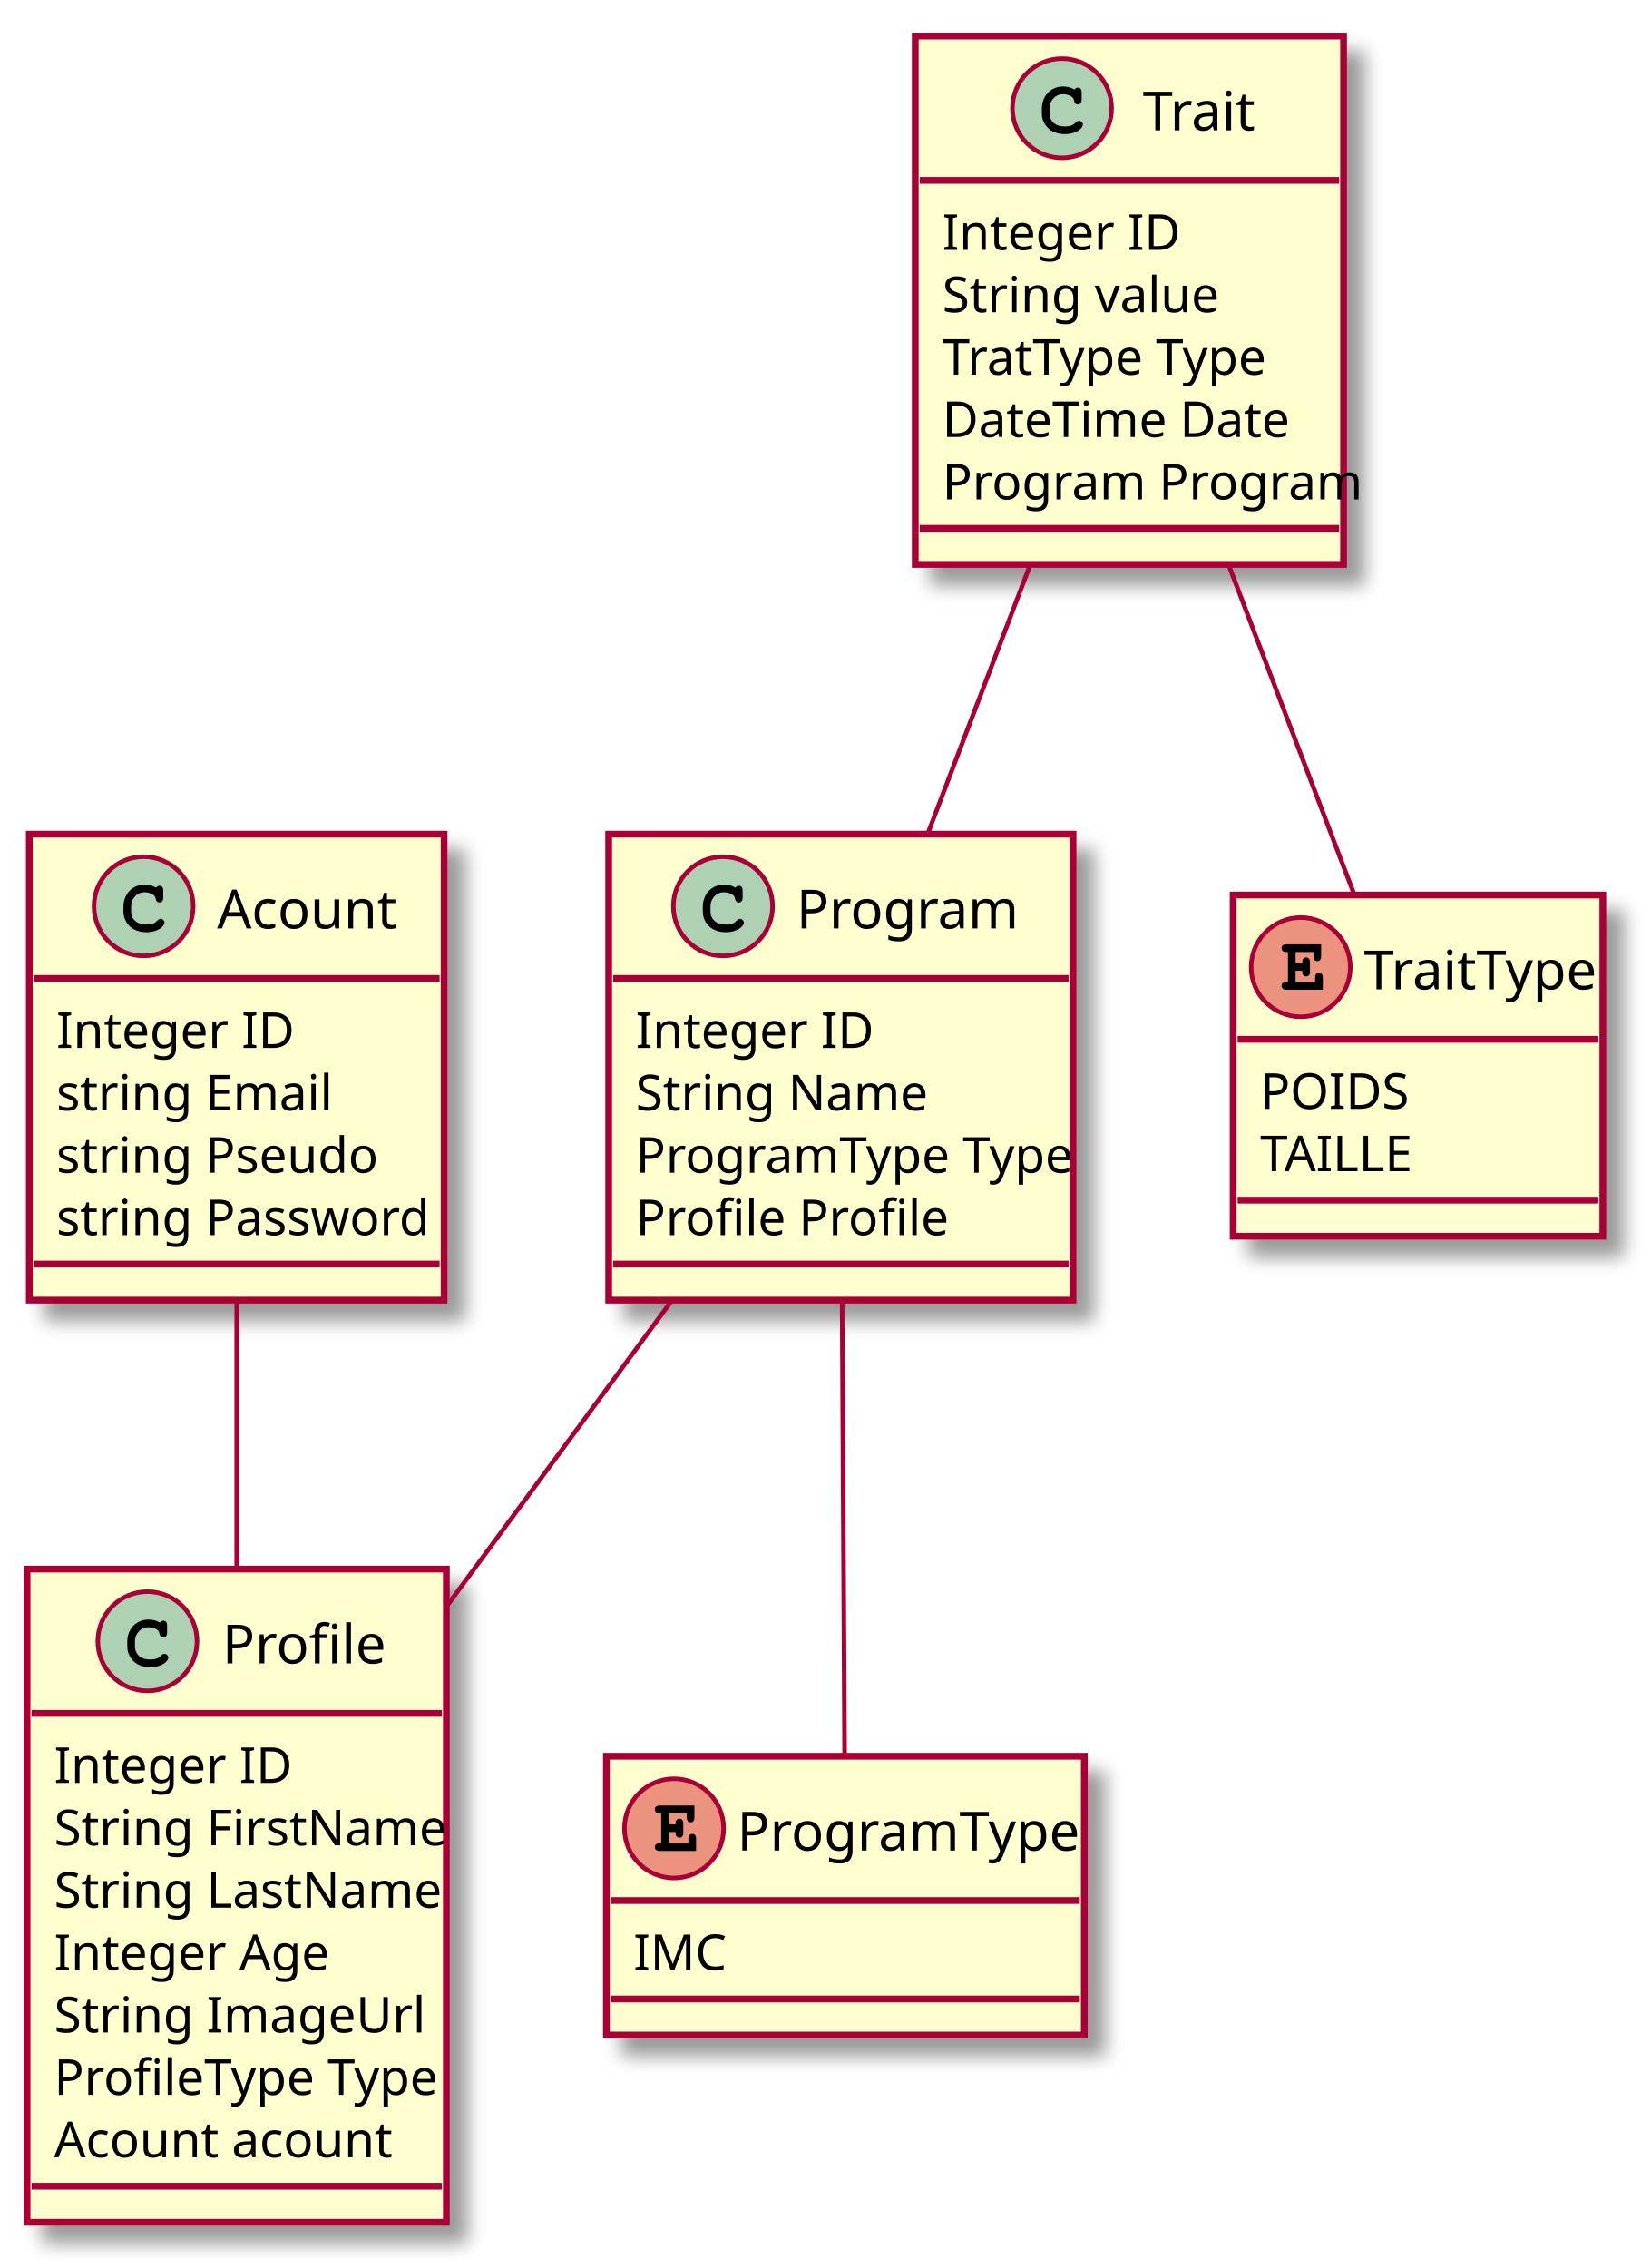
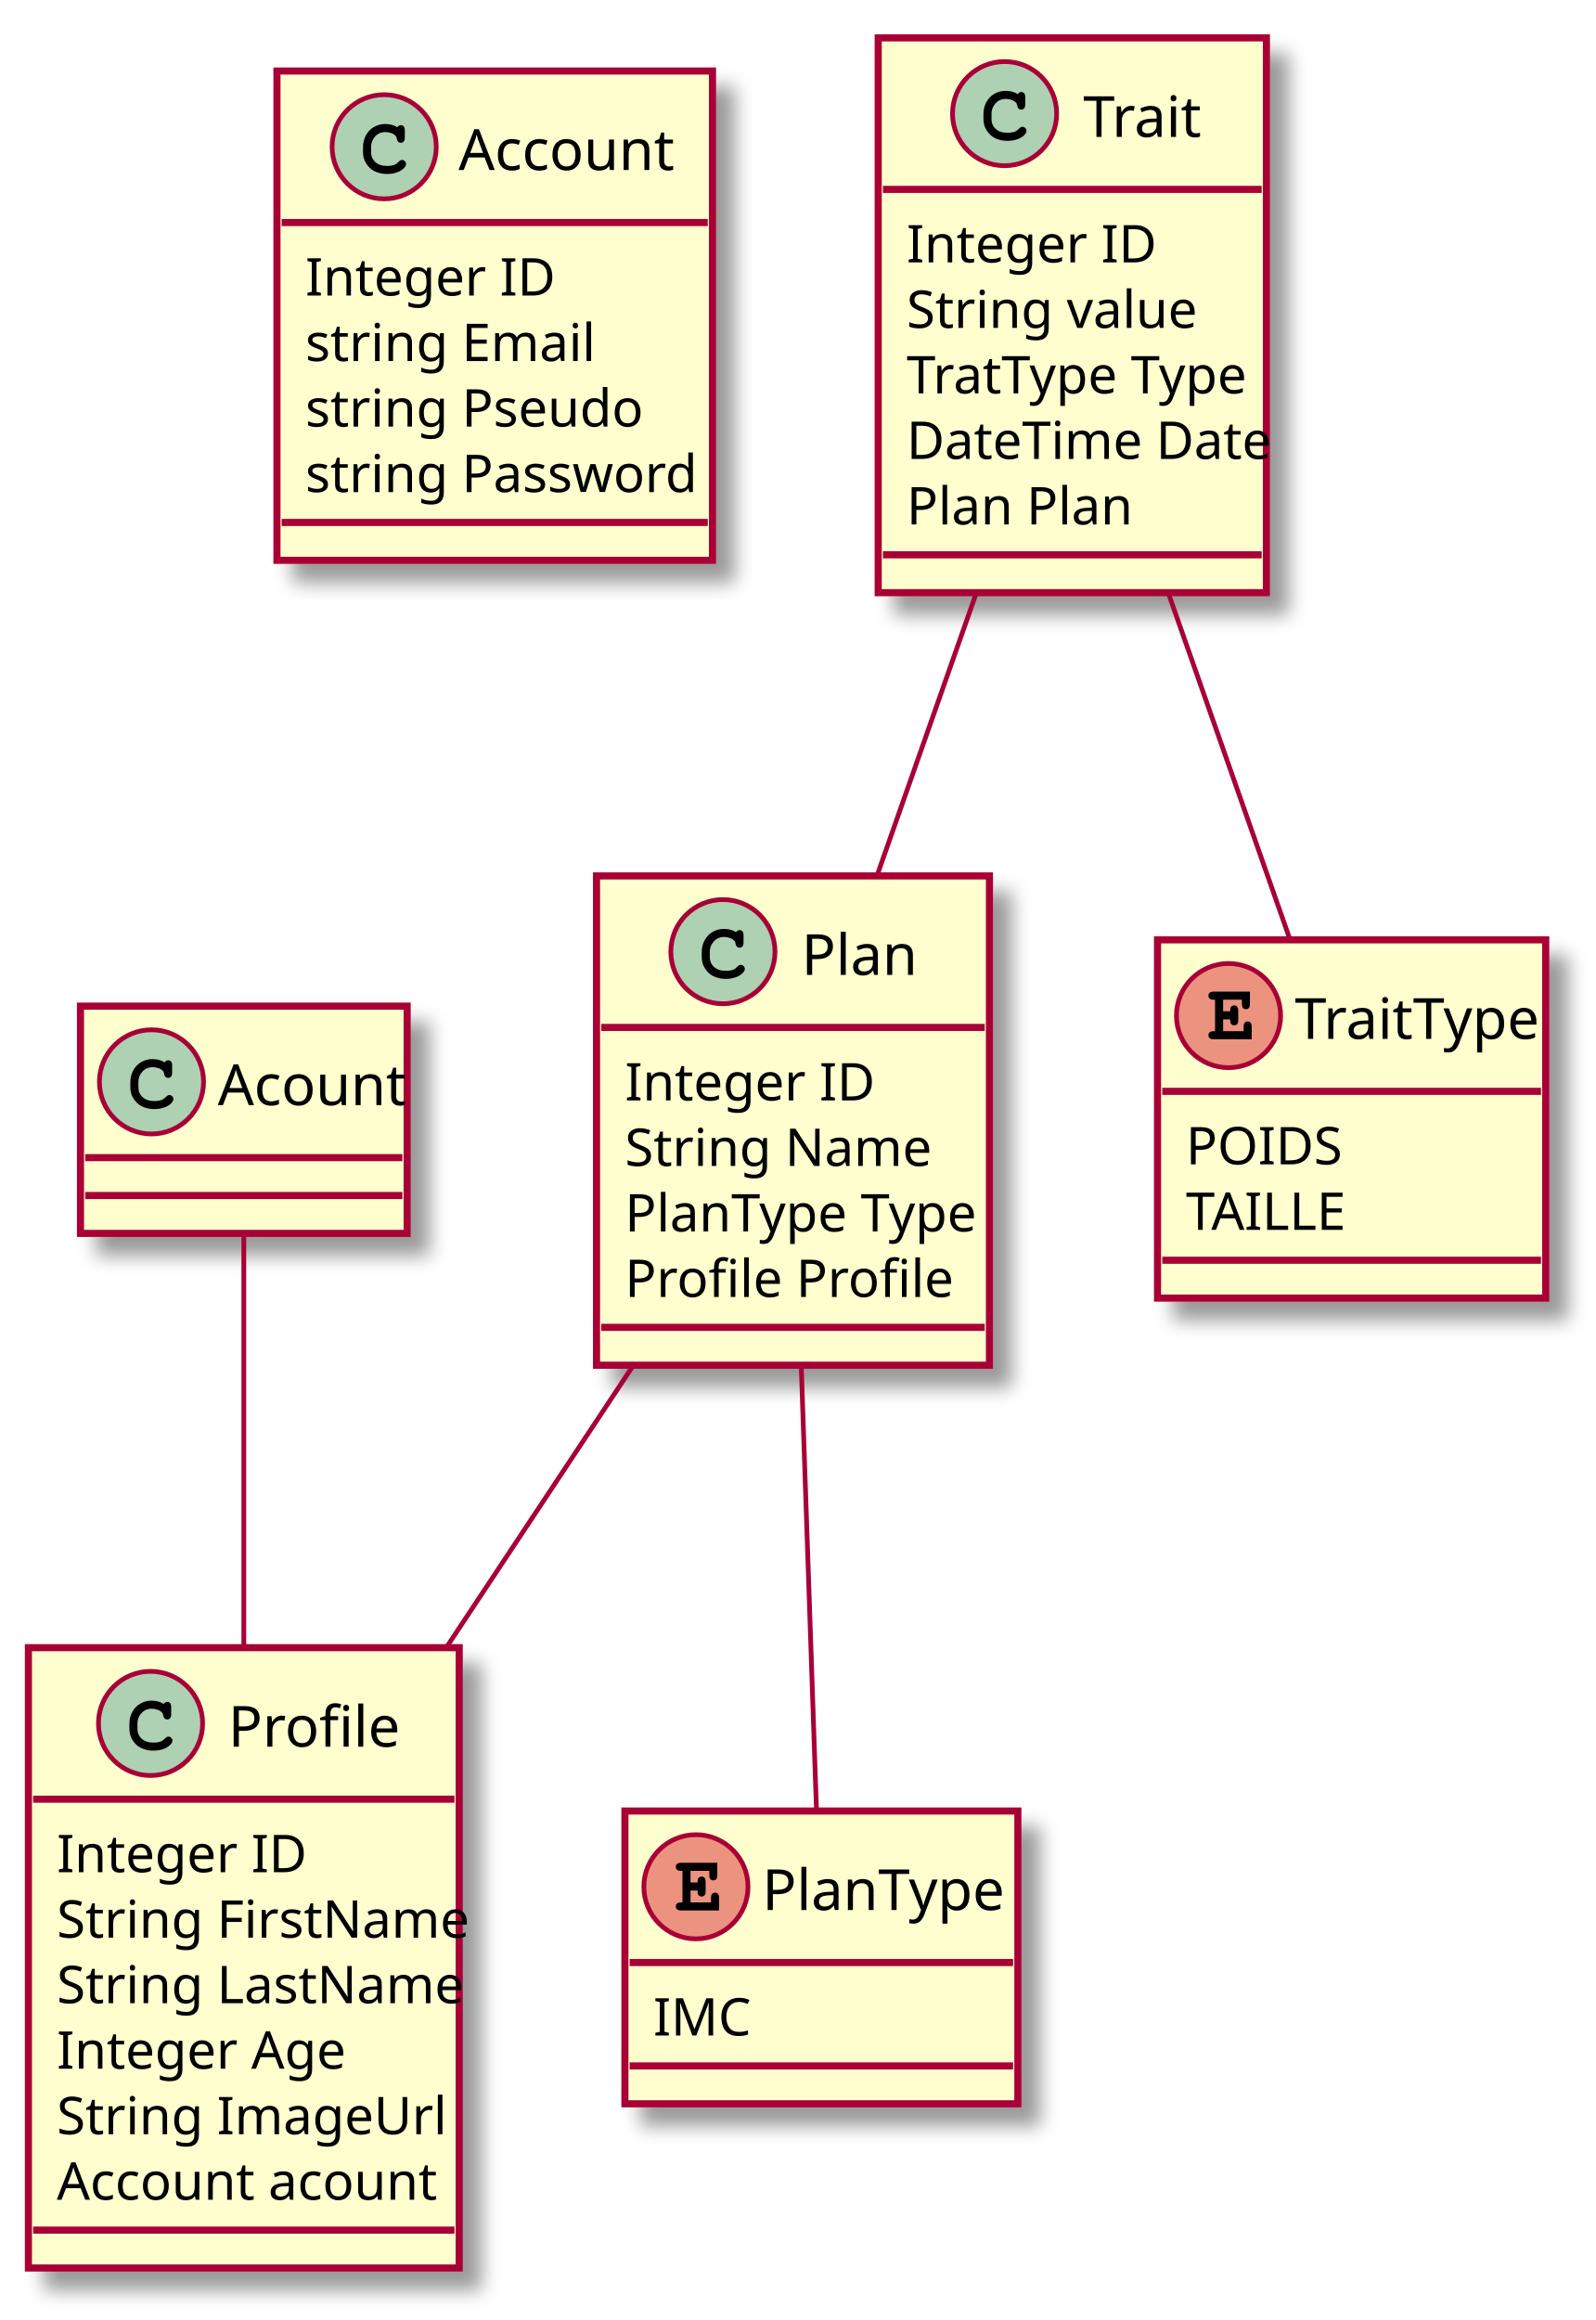
- <svg xmlns="http://www.w3.org/2000/svg" contentScriptType="application/ecmascript" contentStyleType="text/css" height="503px" preserveAspectRatio="none" style="width:366px;height:503px;" version="1.1" viewBox="0 0 366 503" width="366px" zoomAndPan="magnify">
+ <svg xmlns="http://www.w3.org/2000/svg" contentScriptType="application/ecmascript" contentStyleType="text/css" height="490px" preserveAspectRatio="none" style="width:337px;height:490px;" version="1.1" viewBox="0 0 337 490" width="337px" zoomAndPan="magnify">
  <defs>
-     <filter height="300%" id="f1552f4cp6erls" width="300%" x="-1" y="-1">
+     <filter height="300%" id="f9pjl0orp5a9y" width="300%" x="-1" y="-1">
      <feGaussianBlur result="blurOut" stdDeviation="2.0" />
      <feColorMatrix in="blurOut" result="blurOut2" type="matrix" values="0 0 0 0 0 0 0 0 0 0 0 0 0 0 0 0 0 0 .4 0" />
      <feOffset dx="4.0" dy="4.0" in="blurOut2" result="blurOut3" />
      <feBlend in="SourceGraphic" in2="blurOut3" mode="normal" />
    </filter>
  </defs>
  <g>
-     <rect fill="#FEFECE" filter="url(#f1552f4cp6erls)" height="103.344" id="Acount" style="stroke: #A80036; stroke-width: 1.5;" width="92" x="6.5" y="185" />
-     <ellipse cx="31.85" cy="201" fill="#ADD1B2" rx="11" ry="11" style="stroke: #A80036; stroke-width: 1.0;" />
-     <path d="M34.616,196.875 Q34.772,196.656 34.959,196.547 Q35.147,196.438 35.366,196.438 Q35.741,196.438 35.975,196.695 Q36.209,196.953 36.209,197.562 L36.209,199.016 Q36.209,199.625 35.975,199.891 Q35.741,200.156 35.366,200.156 Q35.022,200.156 34.819,199.953 Q34.616,199.766 34.506,199.25 Q34.459,198.891 34.272,198.703 Q33.944,198.328 33.334,198.109 Q32.725,197.891 32.1,197.891 Q31.334,197.891 30.702,198.219 Q30.069,198.547 29.577,199.297 Q29.084,200.047 29.084,201.078 L29.084,202.172 Q29.084,203.406 29.975,204.227 Q30.866,205.047 32.459,205.047 Q33.397,205.047 34.053,204.797 Q34.444,204.641 34.866,204.203 Q35.131,203.938 35.28,203.859 Q35.428,203.781 35.631,203.781 Q35.959,203.781 36.217,204.039 Q36.475,204.297 36.475,204.641 Q36.475,204.984 36.131,205.391 Q35.631,205.969 34.834,206.297 Q33.756,206.75 32.459,206.75 Q30.944,206.75 29.741,206.125 Q28.756,205.625 28.069,204.555 Q27.381,203.484 27.381,202.203 L27.381,201.047 Q27.381,199.719 27.998,198.57 Q28.616,197.422 29.709,196.805 Q30.803,196.188 32.038,196.188 Q32.772,196.188 33.42,196.352 Q34.069,196.516 34.616,196.875 Z " />
-     <text fill="#000000" font-family="sans-serif" font-size="12" lengthAdjust="spacingAndGlyphs" textLength="37" x="48.15" y="205.91">Acount</text>
-     <line style="stroke: #A80036; stroke-width: 1.5;" x1="7.5" x2="97.5" y1="217" y2="217" />
-     <text fill="#000000" font-family="sans-serif" font-size="11" lengthAdjust="spacingAndGlyphs" textLength="45" x="12.5" y="232.419">Integer ID</text>
-     <text fill="#000000" font-family="sans-serif" font-size="11" lengthAdjust="spacingAndGlyphs" textLength="54" x="12.5" y="246.255">string Email</text>
-     <text fill="#000000" font-family="sans-serif" font-size="11" lengthAdjust="spacingAndGlyphs" textLength="66" x="12.5" y="260.091">string Pseudo</text>
-     <text fill="#000000" font-family="sans-serif" font-size="11" lengthAdjust="spacingAndGlyphs" textLength="80" x="12.5" y="273.927">string Password</text>
-     <line style="stroke: #A80036; stroke-width: 1.5;" x1="7.5" x2="97.5" y1="280.344" y2="280.344" />
-     <rect fill="#FEFECE" filter="url(#f1552f4cp6erls)" height="144.852" id="Profile" style="stroke: #A80036; stroke-width: 1.5;" width="93" x="6" y="348" />
-     <ellipse cx="32.7" cy="364" fill="#ADD1B2" rx="11" ry="11" style="stroke: #A80036; stroke-width: 1.0;" />
-     <path d="M35.466,359.875 Q35.622,359.656 35.809,359.547 Q35.997,359.438 36.216,359.438 Q36.591,359.438 36.825,359.695 Q37.059,359.953 37.059,360.562 L37.059,362.016 Q37.059,362.625 36.825,362.891 Q36.591,363.156 36.216,363.156 Q35.872,363.156 35.669,362.953 Q35.466,362.766 35.356,362.25 Q35.309,361.891 35.122,361.703 Q34.794,361.328 34.184,361.109 Q33.575,360.891 32.95,360.891 Q32.184,360.891 31.552,361.219 Q30.919,361.547 30.427,362.297 Q29.934,363.047 29.934,364.078 L29.934,365.172 Q29.934,366.406 30.825,367.227 Q31.716,368.047 33.309,368.047 Q34.247,368.047 34.903,367.797 Q35.294,367.641 35.716,367.203 Q35.981,366.938 36.13,366.859 Q36.278,366.781 36.481,366.781 Q36.809,366.781 37.067,367.039 Q37.325,367.297 37.325,367.641 Q37.325,367.984 36.981,368.391 Q36.481,368.969 35.684,369.297 Q34.606,369.75 33.309,369.75 Q31.794,369.75 30.591,369.125 Q29.606,368.625 28.919,367.555 Q28.231,366.484 28.231,365.203 L28.231,364.047 Q28.231,362.719 28.848,361.57 Q29.466,360.422 30.559,359.805 Q31.653,359.188 32.888,359.188 Q33.622,359.188 34.27,359.352 Q34.919,359.516 35.466,359.875 Z " />
-     <text fill="#000000" font-family="sans-serif" font-size="12" lengthAdjust="spacingAndGlyphs" textLength="35" x="49.3" y="368.91">Profile</text>
-     <line style="stroke: #A80036; stroke-width: 1.5;" x1="7" x2="98" y1="380" y2="380" />
+     <rect fill="#FEFECE" filter="url(#f9pjl0orp5a9y)" height="103.344" id="Account" style="stroke: #A80036; stroke-width: 1.5;" width="92" x="58.5" y="15" />
+     <ellipse cx="81.15" cy="31" fill="#ADD1B2" rx="11" ry="11" style="stroke: #A80036; stroke-width: 1.0;" />
+     <path d="M83.916,26.875 Q84.072,26.656 84.259,26.547 Q84.447,26.438 84.666,26.438 Q85.041,26.438 85.275,26.695 Q85.509,26.953 85.509,27.562 L85.509,29.016 Q85.509,29.625 85.275,29.891 Q85.041,30.156 84.666,30.156 Q84.322,30.156 84.119,29.953 Q83.916,29.766 83.806,29.25 Q83.759,28.891 83.572,28.703 Q83.244,28.328 82.634,28.109 Q82.025,27.891 81.4,27.891 Q80.634,27.891 80.002,28.219 Q79.369,28.547 78.877,29.297 Q78.384,30.047 78.384,31.078 L78.384,32.172 Q78.384,33.406 79.275,34.227 Q80.166,35.047 81.759,35.047 Q82.697,35.047 83.353,34.797 Q83.744,34.641 84.166,34.203 Q84.431,33.938 84.58,33.859 Q84.728,33.781 84.931,33.781 Q85.259,33.781 85.517,34.039 Q85.775,34.297 85.775,34.641 Q85.775,34.984 85.431,35.391 Q84.931,35.969 84.134,36.297 Q83.056,36.75 81.759,36.75 Q80.244,36.75 79.041,36.125 Q78.056,35.625 77.369,34.555 Q76.681,33.484 76.681,32.203 L76.681,31.047 Q76.681,29.719 77.298,28.57 Q77.916,27.422 79.009,26.805 Q80.103,26.188 81.338,26.188 Q82.072,26.188 82.72,26.352 Q83.369,26.516 83.916,26.875 Z " />
+     <text fill="#000000" font-family="sans-serif" font-size="12" lengthAdjust="spacingAndGlyphs" textLength="43" x="96.85" y="35.91">Account</text>
+     <line style="stroke: #A80036; stroke-width: 1.5;" x1="59.5" x2="149.5" y1="47" y2="47" />
+     <text fill="#000000" font-family="sans-serif" font-size="11" lengthAdjust="spacingAndGlyphs" textLength="45" x="64.5" y="62.419">Integer ID</text>
+     <text fill="#000000" font-family="sans-serif" font-size="11" lengthAdjust="spacingAndGlyphs" textLength="54" x="64.5" y="76.255">string Email</text>
+     <text fill="#000000" font-family="sans-serif" font-size="11" lengthAdjust="spacingAndGlyphs" textLength="66" x="64.5" y="90.091">string Pseudo</text>
+     <text fill="#000000" font-family="sans-serif" font-size="11" lengthAdjust="spacingAndGlyphs" textLength="80" x="64.5" y="103.927">string Password</text>
+     <line style="stroke: #A80036; stroke-width: 1.5;" x1="59.5" x2="149.5" y1="110.344" y2="110.344" />
+     <rect fill="#FEFECE" filter="url(#f9pjl0orp5a9y)" height="131.016" id="Profile" style="stroke: #A80036; stroke-width: 1.5;" width="91" x="6" y="348" />
+     <ellipse cx="31.8" cy="364" fill="#ADD1B2" rx="11" ry="11" style="stroke: #A80036; stroke-width: 1.0;" />
+     <path d="M34.566,359.875 Q34.722,359.656 34.909,359.547 Q35.097,359.438 35.316,359.438 Q35.691,359.438 35.925,359.695 Q36.159,359.953 36.159,360.562 L36.159,362.016 Q36.159,362.625 35.925,362.891 Q35.691,363.156 35.316,363.156 Q34.972,363.156 34.769,362.953 Q34.566,362.766 34.456,362.25 Q34.409,361.891 34.222,361.703 Q33.894,361.328 33.284,361.109 Q32.675,360.891 32.05,360.891 Q31.284,360.891 30.652,361.219 Q30.019,361.547 29.527,362.297 Q29.034,363.047 29.034,364.078 L29.034,365.172 Q29.034,366.406 29.925,367.227 Q30.816,368.047 32.409,368.047 Q33.347,368.047 34.003,367.797 Q34.394,367.641 34.816,367.203 Q35.081,366.938 35.23,366.859 Q35.378,366.781 35.581,366.781 Q35.909,366.781 36.167,367.039 Q36.425,367.297 36.425,367.641 Q36.425,367.984 36.081,368.391 Q35.581,368.969 34.784,369.297 Q33.706,369.75 32.409,369.75 Q30.894,369.75 29.691,369.125 Q28.706,368.625 28.019,367.555 Q27.331,366.484 27.331,365.203 L27.331,364.047 Q27.331,362.719 27.948,361.57 Q28.566,360.422 29.659,359.805 Q30.753,359.188 31.988,359.188 Q32.722,359.188 33.37,359.352 Q34.019,359.516 34.566,359.875 Z " />
+     <text fill="#000000" font-family="sans-serif" font-size="12" lengthAdjust="spacingAndGlyphs" textLength="35" x="48.2" y="368.91">Profile</text>
+     <line style="stroke: #A80036; stroke-width: 1.5;" x1="7" x2="96" y1="380" y2="380" />
    <text fill="#000000" font-family="sans-serif" font-size="11" lengthAdjust="spacingAndGlyphs" textLength="45" x="12" y="395.419">Integer ID</text>
    <text fill="#000000" font-family="sans-serif" font-size="11" lengthAdjust="spacingAndGlyphs" textLength="79" x="12" y="409.255">String FirstName</text>
    <text fill="#000000" font-family="sans-serif" font-size="11" lengthAdjust="spacingAndGlyphs" textLength="79" x="12" y="423.091">String LastName</text>
    <text fill="#000000" font-family="sans-serif" font-size="11" lengthAdjust="spacingAndGlyphs" textLength="56" x="12" y="436.927">Integer Age</text>
    <text fill="#000000" font-family="sans-serif" font-size="11" lengthAdjust="spacingAndGlyphs" textLength="72" x="12" y="450.763">String ImageUrl</text>
-     <text fill="#000000" font-family="sans-serif" font-size="11" lengthAdjust="spacingAndGlyphs" textLength="81" x="12" y="464.599">ProfileType Type</text>
-     <text fill="#000000" font-family="sans-serif" font-size="11" lengthAdjust="spacingAndGlyphs" textLength="71" x="12" y="478.435">Acount acount</text>
-     <line style="stroke: #A80036; stroke-width: 1.5;" x1="7" x2="98" y1="484.852" y2="484.852" />
-     <rect fill="#FEFECE" filter="url(#f1552f4cp6erls)" height="61.836" id="ProgramType" style="stroke: #A80036; stroke-width: 1.5;" width="106" x="134.5" y="389.5" />
-     <ellipse cx="149.5" cy="405.5" fill="#EB937F" rx="11" ry="11" style="stroke: #A80036; stroke-width: 1.0;" />
-     <path d="M148.359,406.297 L148.359,408.797 L152.688,408.797 L152.688,407.875 Q152.688,407.266 152.93,407 Q153.172,406.734 153.547,406.734 Q153.922,406.734 154.156,407 Q154.391,407.266 154.391,407.875 L154.391,410.5 L146.391,410.5 Q145.766,410.5 145.508,410.266 Q145.25,410.031 145.25,409.641 Q145.25,409.266 145.516,409.031 Q145.781,408.797 146.391,408.797 L146.656,408.797 L146.656,402.141 L146.391,402.141 Q145.766,402.141 145.508,401.906 Q145.25,401.672 145.25,401.281 Q145.25,400.906 145.508,400.672 Q145.766,400.438 146.391,400.438 L154.016,400.438 L154.016,403.031 Q154.016,403.641 153.789,403.898 Q153.562,404.156 153.172,404.156 Q152.797,404.156 152.562,403.898 Q152.328,403.641 152.328,403.031 L152.328,402.141 L148.359,402.141 L148.359,404.594 L149.844,404.594 Q149.844,403.938 149.969,403.75 Q150.234,403.344 150.703,403.344 Q151.078,403.344 151.312,403.602 Q151.547,403.859 151.547,404.469 L151.547,406.438 Q151.547,406.984 151.422,407.172 Q151.156,407.562 150.703,407.562 Q150.234,407.562 149.969,407.156 Q149.844,406.969 149.844,406.297 L148.359,406.297 Z " />
-     <text fill="#000000" font-family="sans-serif" font-size="12" lengthAdjust="spacingAndGlyphs" textLength="74" x="163.5" y="410.41">ProgramType</text>
-     <line style="stroke: #A80036; stroke-width: 1.5;" x1="135.5" x2="239.5" y1="421.5" y2="421.5" />
-     <text fill="#000000" font-family="sans-serif" font-size="11" lengthAdjust="spacingAndGlyphs" textLength="17" x="140.5" y="436.919">IMC</text>
-     <line style="stroke: #A80036; stroke-width: 1.5;" x1="135.5" x2="239.5" y1="443.336" y2="443.336" />
-     <rect fill="#FEFECE" filter="url(#f1552f4cp6erls)" height="103.344" id="Program" style="stroke: #A80036; stroke-width: 1.5;" width="103" x="135" y="185" />
-     <ellipse cx="160.35" cy="201" fill="#ADD1B2" rx="11" ry="11" style="stroke: #A80036; stroke-width: 1.0;" />
-     <path d="M163.116,196.875 Q163.272,196.656 163.459,196.547 Q163.647,196.438 163.866,196.438 Q164.241,196.438 164.475,196.695 Q164.709,196.953 164.709,197.562 L164.709,199.016 Q164.709,199.625 164.475,199.891 Q164.241,200.156 163.866,200.156 Q163.522,200.156 163.319,199.953 Q163.116,199.766 163.006,199.25 Q162.959,198.891 162.772,198.703 Q162.444,198.328 161.834,198.109 Q161.225,197.891 160.6,197.891 Q159.834,197.891 159.202,198.219 Q158.569,198.547 158.077,199.297 Q157.584,200.047 157.584,201.078 L157.584,202.172 Q157.584,203.406 158.475,204.227 Q159.366,205.047 160.959,205.047 Q161.897,205.047 162.553,204.797 Q162.944,204.641 163.366,204.203 Q163.631,203.938 163.78,203.859 Q163.928,203.781 164.131,203.781 Q164.459,203.781 164.717,204.039 Q164.975,204.297 164.975,204.641 Q164.975,204.984 164.631,205.391 Q164.131,205.969 163.334,206.297 Q162.256,206.75 160.959,206.75 Q159.444,206.75 158.241,206.125 Q157.256,205.625 156.569,204.555 Q155.881,203.484 155.881,202.203 L155.881,201.047 Q155.881,199.719 156.498,198.57 Q157.116,197.422 158.209,196.805 Q159.303,196.188 160.537,196.188 Q161.272,196.188 161.92,196.352 Q162.569,196.516 163.116,196.875 Z " />
-     <text fill="#000000" font-family="sans-serif" font-size="12" lengthAdjust="spacingAndGlyphs" textLength="48" x="176.65" y="205.91">Program</text>
-     <line style="stroke: #A80036; stroke-width: 1.5;" x1="136" x2="237" y1="217" y2="217" />
-     <text fill="#000000" font-family="sans-serif" font-size="11" lengthAdjust="spacingAndGlyphs" textLength="45" x="141" y="232.419">Integer ID</text>
-     <text fill="#000000" font-family="sans-serif" font-size="11" lengthAdjust="spacingAndGlyphs" textLength="58" x="141" y="246.255">String Name</text>
-     <text fill="#000000" font-family="sans-serif" font-size="11" lengthAdjust="spacingAndGlyphs" textLength="91" x="141" y="260.091">ProgramType Type</text>
-     <text fill="#000000" font-family="sans-serif" font-size="11" lengthAdjust="spacingAndGlyphs" textLength="63" x="141" y="273.927">Profile Profile</text>
-     <line style="stroke: #A80036; stroke-width: 1.5;" x1="136" x2="237" y1="280.344" y2="280.344" />
-     <rect fill="#FEFECE" filter="url(#f1552f4cp6erls)" height="75.672" id="TraitType" style="stroke: #A80036; stroke-width: 1.5;" width="82" x="273.5" y="198.5" />
-     <ellipse cx="288.5" cy="214.5" fill="#EB937F" rx="11" ry="11" style="stroke: #A80036; stroke-width: 1.0;" />
-     <path d="M287.359,215.297 L287.359,217.797 L291.688,217.797 L291.688,216.875 Q291.688,216.266 291.93,216 Q292.172,215.734 292.547,215.734 Q292.922,215.734 293.156,216 Q293.391,216.266 293.391,216.875 L293.391,219.5 L285.391,219.5 Q284.766,219.5 284.508,219.266 Q284.25,219.031 284.25,218.641 Q284.25,218.266 284.516,218.031 Q284.781,217.797 285.391,217.797 L285.656,217.797 L285.656,211.141 L285.391,211.141 Q284.766,211.141 284.508,210.906 Q284.25,210.672 284.25,210.281 Q284.25,209.906 284.508,209.672 Q284.766,209.438 285.391,209.438 L293.016,209.438 L293.016,212.031 Q293.016,212.641 292.789,212.898 Q292.562,213.156 292.172,213.156 Q291.797,213.156 291.562,212.898 Q291.328,212.641 291.328,212.031 L291.328,211.141 L287.359,211.141 L287.359,213.594 L288.844,213.594 Q288.844,212.938 288.969,212.75 Q289.234,212.344 289.703,212.344 Q290.078,212.344 290.312,212.602 Q290.547,212.859 290.547,213.469 L290.547,215.438 Q290.547,215.984 290.422,216.172 Q290.156,216.562 289.703,216.562 Q289.234,216.562 288.969,216.156 Q288.844,215.969 288.844,215.297 L287.359,215.297 Z " />
-     <text fill="#000000" font-family="sans-serif" font-size="12" lengthAdjust="spacingAndGlyphs" textLength="50" x="302.5" y="219.41">TraitType</text>
-     <line style="stroke: #A80036; stroke-width: 1.5;" x1="274.5" x2="354.5" y1="230.5" y2="230.5" />
-     <text fill="#000000" font-family="sans-serif" font-size="11" lengthAdjust="spacingAndGlyphs" textLength="30" x="279.5" y="245.919">POIDS</text>
-     <text fill="#000000" font-family="sans-serif" font-size="11" lengthAdjust="spacingAndGlyphs" textLength="34" x="279.5" y="259.755">TAILLE</text>
-     <line style="stroke: #A80036; stroke-width: 1.5;" x1="274.5" x2="354.5" y1="266.172" y2="266.172" />
-     <rect fill="#FEFECE" filter="url(#f1552f4cp6erls)" height="117.18" id="Trait" style="stroke: #A80036; stroke-width: 1.5;" width="95" x="203" y="8" />
-     <ellipse cx="235.55" cy="24" fill="#ADD1B2" rx="11" ry="11" style="stroke: #A80036; stroke-width: 1.0;" />
-     <path d="M238.316,19.875 Q238.472,19.656 238.659,19.547 Q238.847,19.438 239.066,19.438 Q239.441,19.438 239.675,19.695 Q239.909,19.953 239.909,20.562 L239.909,22.016 Q239.909,22.625 239.675,22.891 Q239.441,23.156 239.066,23.156 Q238.722,23.156 238.519,22.953 Q238.316,22.766 238.206,22.25 Q238.159,21.891 237.972,21.703 Q237.644,21.328 237.034,21.109 Q236.425,20.891 235.8,20.891 Q235.034,20.891 234.402,21.219 Q233.769,21.547 233.277,22.297 Q232.784,23.047 232.784,24.078 L232.784,25.172 Q232.784,26.406 233.675,27.227 Q234.566,28.047 236.159,28.047 Q237.097,28.047 237.753,27.797 Q238.144,27.641 238.566,27.203 Q238.831,26.938 238.98,26.859 Q239.128,26.781 239.331,26.781 Q239.659,26.781 239.917,27.039 Q240.175,27.297 240.175,27.641 Q240.175,27.984 239.831,28.391 Q239.331,28.969 238.534,29.297 Q237.456,29.75 236.159,29.75 Q234.644,29.75 233.441,29.125 Q232.456,28.625 231.769,27.555 Q231.081,26.484 231.081,25.203 L231.081,24.047 Q231.081,22.719 231.698,21.57 Q232.316,20.422 233.409,19.805 Q234.503,19.188 235.738,19.188 Q236.472,19.188 237.12,19.352 Q237.769,19.516 238.316,19.875 Z " />
-     <text fill="#000000" font-family="sans-serif" font-size="12" lengthAdjust="spacingAndGlyphs" textLength="24" x="253.45" y="28.91">Trait</text>
-     <line style="stroke: #A80036; stroke-width: 1.5;" x1="204" x2="297" y1="40" y2="40" />
-     <text fill="#000000" font-family="sans-serif" font-size="11" lengthAdjust="spacingAndGlyphs" textLength="45" x="209" y="55.419">Integer ID</text>
-     <text fill="#000000" font-family="sans-serif" font-size="11" lengthAdjust="spacingAndGlyphs" textLength="57" x="209" y="69.255">String value</text>
-     <text fill="#000000" font-family="sans-serif" font-size="11" lengthAdjust="spacingAndGlyphs" textLength="70" x="209" y="83.091">TratType Type</text>
-     <text fill="#000000" font-family="sans-serif" font-size="11" lengthAdjust="spacingAndGlyphs" textLength="69" x="209" y="96.927">DateTime Date</text>
-     <text fill="#000000" font-family="sans-serif" font-size="11" lengthAdjust="spacingAndGlyphs" textLength="83" x="209" y="110.763">Program Program</text>
-     <line style="stroke: #A80036; stroke-width: 1.5;" x1="204" x2="297" y1="117.18" y2="117.18" />
-     <path d="M52.5,288.197 C52.5,306.709 52.5,328.009 52.5,347.993 " fill="none" id="Acount-Profile" style="stroke: #A80036; stroke-width: 1.0;" />
-     <path d="M186.779,288.197 C186.957,320.698 187.183,361.794 187.334,389.272 " fill="none" id="Program-ProgramType" style="stroke: #A80036; stroke-width: 1.0;" />
-     <path d="M149.174,288.197 C133.685,309.233 115.546,333.87 99.19,356.085 " fill="none" id="Program-Profile" style="stroke: #A80036; stroke-width: 1.0;" />
-     <path d="M272.525,125.316 C281.745,149.519 292.193,176.945 300.359,198.38 " fill="none" id="Trait-TraitType" style="stroke: #A80036; stroke-width: 1.0;" />
-     <path d="M228.475,125.316 C221.099,144.679 212.937,166.104 205.786,184.874 " fill="none" id="Trait-Program" style="stroke: #A80036; stroke-width: 1.0;" />
+     <text fill="#000000" font-family="sans-serif" font-size="11" lengthAdjust="spacingAndGlyphs" textLength="77" x="12" y="464.599">Account acount</text>
+     <line style="stroke: #A80036; stroke-width: 1.5;" x1="7" x2="96" y1="471.016" y2="471.016" />
+     <rect fill="#FEFECE" filter="url(#f9pjl0orp5a9y)" height="48" id="Acount" style="stroke: #A80036; stroke-width: 1.5;" width="69" x="17" y="212.5" />
+     <ellipse cx="32" cy="228.5" fill="#ADD1B2" rx="11" ry="11" style="stroke: #A80036; stroke-width: 1.0;" />
+     <path d="M34.766,224.375 Q34.922,224.156 35.109,224.047 Q35.297,223.938 35.516,223.938 Q35.891,223.938 36.125,224.195 Q36.359,224.453 36.359,225.062 L36.359,226.516 Q36.359,227.125 36.125,227.391 Q35.891,227.656 35.516,227.656 Q35.172,227.656 34.969,227.453 Q34.766,227.266 34.656,226.75 Q34.609,226.391 34.422,226.203 Q34.094,225.828 33.484,225.609 Q32.875,225.391 32.25,225.391 Q31.484,225.391 30.852,225.719 Q30.219,226.047 29.727,226.797 Q29.234,227.547 29.234,228.578 L29.234,229.672 Q29.234,230.906 30.125,231.727 Q31.016,232.547 32.609,232.547 Q33.547,232.547 34.203,232.297 Q34.594,232.141 35.016,231.703 Q35.281,231.438 35.43,231.359 Q35.578,231.281 35.781,231.281 Q36.109,231.281 36.367,231.539 Q36.625,231.797 36.625,232.141 Q36.625,232.484 36.281,232.891 Q35.781,233.469 34.984,233.797 Q33.906,234.25 32.609,234.25 Q31.094,234.25 29.891,233.625 Q28.906,233.125 28.219,232.055 Q27.531,230.984 27.531,229.703 L27.531,228.547 Q27.531,227.219 28.148,226.07 Q28.766,224.922 29.859,224.305 Q30.953,223.688 32.188,223.688 Q32.922,223.688 33.57,223.852 Q34.219,224.016 34.766,224.375 Z " />
+     <text fill="#000000" font-family="sans-serif" font-size="12" lengthAdjust="spacingAndGlyphs" textLength="37" x="46" y="233.41">Acount</text>
+     <line style="stroke: #A80036; stroke-width: 1.5;" x1="18" x2="85" y1="244.5" y2="244.5" />
+     <line style="stroke: #A80036; stroke-width: 1.5;" x1="18" x2="85" y1="252.5" y2="252.5" />
+     <rect fill="#FEFECE" filter="url(#f9pjl0orp5a9y)" height="61.836" id="PlanType" style="stroke: #A80036; stroke-width: 1.5;" width="83" x="132" y="382.5" />
+     <ellipse cx="147" cy="398.5" fill="#EB937F" rx="11" ry="11" style="stroke: #A80036; stroke-width: 1.0;" />
+     <path d="M145.859,399.297 L145.859,401.797 L150.188,401.797 L150.188,400.875 Q150.188,400.266 150.43,400 Q150.672,399.734 151.047,399.734 Q151.422,399.734 151.656,400 Q151.891,400.266 151.891,400.875 L151.891,403.5 L143.891,403.5 Q143.266,403.5 143.008,403.266 Q142.75,403.031 142.75,402.641 Q142.75,402.266 143.016,402.031 Q143.281,401.797 143.891,401.797 L144.156,401.797 L144.156,395.141 L143.891,395.141 Q143.266,395.141 143.008,394.906 Q142.75,394.672 142.75,394.281 Q142.75,393.906 143.008,393.672 Q143.266,393.438 143.891,393.438 L151.516,393.438 L151.516,396.031 Q151.516,396.641 151.289,396.898 Q151.062,397.156 150.672,397.156 Q150.297,397.156 150.062,396.898 Q149.828,396.641 149.828,396.031 L149.828,395.141 L145.859,395.141 L145.859,397.594 L147.344,397.594 Q147.344,396.938 147.469,396.75 Q147.734,396.344 148.203,396.344 Q148.578,396.344 148.812,396.602 Q149.047,396.859 149.047,397.469 L149.047,399.438 Q149.047,399.984 148.922,400.172 Q148.656,400.562 148.203,400.562 Q147.734,400.562 147.469,400.156 Q147.344,399.969 147.344,399.297 L145.859,399.297 Z " />
+     <text fill="#000000" font-family="sans-serif" font-size="12" lengthAdjust="spacingAndGlyphs" textLength="51" x="161" y="403.41">PlanType</text>
+     <line style="stroke: #A80036; stroke-width: 1.5;" x1="133" x2="214" y1="414.5" y2="414.5" />
+     <text fill="#000000" font-family="sans-serif" font-size="11" lengthAdjust="spacingAndGlyphs" textLength="17" x="138" y="429.919">IMC</text>
+     <line style="stroke: #A80036; stroke-width: 1.5;" x1="133" x2="214" y1="436.336" y2="436.336" />
+     <rect fill="#FEFECE" filter="url(#f9pjl0orp5a9y)" height="103.344" id="Plan" style="stroke: #A80036; stroke-width: 1.5;" width="83" x="126" y="185" />
+     <ellipse cx="152.7" cy="201" fill="#ADD1B2" rx="11" ry="11" style="stroke: #A80036; stroke-width: 1.0;" />
+     <path d="M155.466,196.875 Q155.622,196.656 155.809,196.547 Q155.997,196.438 156.216,196.438 Q156.591,196.438 156.825,196.695 Q157.059,196.953 157.059,197.562 L157.059,199.016 Q157.059,199.625 156.825,199.891 Q156.591,200.156 156.216,200.156 Q155.872,200.156 155.669,199.953 Q155.466,199.766 155.356,199.25 Q155.309,198.891 155.122,198.703 Q154.794,198.328 154.184,198.109 Q153.575,197.891 152.95,197.891 Q152.184,197.891 151.552,198.219 Q150.919,198.547 150.427,199.297 Q149.934,200.047 149.934,201.078 L149.934,202.172 Q149.934,203.406 150.825,204.227 Q151.716,205.047 153.309,205.047 Q154.247,205.047 154.903,204.797 Q155.294,204.641 155.716,204.203 Q155.981,203.938 156.13,203.859 Q156.278,203.781 156.481,203.781 Q156.809,203.781 157.067,204.039 Q157.325,204.297 157.325,204.641 Q157.325,204.984 156.981,205.391 Q156.481,205.969 155.684,206.297 Q154.606,206.75 153.309,206.75 Q151.794,206.75 150.591,206.125 Q149.606,205.625 148.919,204.555 Q148.231,203.484 148.231,202.203 L148.231,201.047 Q148.231,199.719 148.848,198.57 Q149.466,197.422 150.559,196.805 Q151.653,196.188 152.887,196.188 Q153.622,196.188 154.27,196.352 Q154.919,196.516 155.466,196.875 Z " />
+     <text fill="#000000" font-family="sans-serif" font-size="12" lengthAdjust="spacingAndGlyphs" textLength="25" x="169.3" y="205.91">Plan</text>
+     <line style="stroke: #A80036; stroke-width: 1.5;" x1="127" x2="208" y1="217" y2="217" />
+     <text fill="#000000" font-family="sans-serif" font-size="11" lengthAdjust="spacingAndGlyphs" textLength="45" x="132" y="232.419">Integer ID</text>
+     <text fill="#000000" font-family="sans-serif" font-size="11" lengthAdjust="spacingAndGlyphs" textLength="58" x="132" y="246.255">String Name</text>
+     <text fill="#000000" font-family="sans-serif" font-size="11" lengthAdjust="spacingAndGlyphs" textLength="71" x="132" y="260.091">PlanType Type</text>
+     <text fill="#000000" font-family="sans-serif" font-size="11" lengthAdjust="spacingAndGlyphs" textLength="63" x="132" y="273.927">Profile Profile</text>
+     <line style="stroke: #A80036; stroke-width: 1.5;" x1="127" x2="208" y1="280.344" y2="280.344" />
+     <rect fill="#FEFECE" filter="url(#f9pjl0orp5a9y)" height="75.672" id="TraitType" style="stroke: #A80036; stroke-width: 1.5;" width="82" x="244.5" y="198.5" />
+     <ellipse cx="259.5" cy="214.5" fill="#EB937F" rx="11" ry="11" style="stroke: #A80036; stroke-width: 1.0;" />
+     <path d="M258.359,215.297 L258.359,217.797 L262.688,217.797 L262.688,216.875 Q262.688,216.266 262.93,216 Q263.172,215.734 263.547,215.734 Q263.922,215.734 264.156,216 Q264.391,216.266 264.391,216.875 L264.391,219.5 L256.391,219.5 Q255.766,219.5 255.508,219.266 Q255.25,219.031 255.25,218.641 Q255.25,218.266 255.516,218.031 Q255.781,217.797 256.391,217.797 L256.656,217.797 L256.656,211.141 L256.391,211.141 Q255.766,211.141 255.508,210.906 Q255.25,210.672 255.25,210.281 Q255.25,209.906 255.508,209.672 Q255.766,209.438 256.391,209.438 L264.016,209.438 L264.016,212.031 Q264.016,212.641 263.789,212.898 Q263.562,213.156 263.172,213.156 Q262.797,213.156 262.562,212.898 Q262.328,212.641 262.328,212.031 L262.328,211.141 L258.359,211.141 L258.359,213.594 L259.844,213.594 Q259.844,212.938 259.969,212.75 Q260.234,212.344 260.703,212.344 Q261.078,212.344 261.312,212.602 Q261.547,212.859 261.547,213.469 L261.547,215.438 Q261.547,215.984 261.422,216.172 Q261.156,216.562 260.703,216.562 Q260.234,216.562 259.969,216.156 Q259.844,215.969 259.844,215.297 L258.359,215.297 Z " />
+     <text fill="#000000" font-family="sans-serif" font-size="12" lengthAdjust="spacingAndGlyphs" textLength="50" x="273.5" y="219.41">TraitType</text>
+     <line style="stroke: #A80036; stroke-width: 1.5;" x1="245.5" x2="325.5" y1="230.5" y2="230.5" />
+     <text fill="#000000" font-family="sans-serif" font-size="11" lengthAdjust="spacingAndGlyphs" textLength="30" x="250.5" y="245.919">POIDS</text>
+     <text fill="#000000" font-family="sans-serif" font-size="11" lengthAdjust="spacingAndGlyphs" textLength="34" x="250.5" y="259.755">TAILLE</text>
+     <line style="stroke: #A80036; stroke-width: 1.5;" x1="245.5" x2="325.5" y1="266.172" y2="266.172" />
+     <rect fill="#FEFECE" filter="url(#f9pjl0orp5a9y)" height="117.18" id="Trait" style="stroke: #A80036; stroke-width: 1.5;" width="82" x="185.5" y="8" />
+     <ellipse cx="212.2" cy="24" fill="#ADD1B2" rx="11" ry="11" style="stroke: #A80036; stroke-width: 1.0;" />
+     <path d="M214.966,19.875 Q215.122,19.656 215.309,19.547 Q215.497,19.438 215.716,19.438 Q216.091,19.438 216.325,19.695 Q216.559,19.953 216.559,20.562 L216.559,22.016 Q216.559,22.625 216.325,22.891 Q216.091,23.156 215.716,23.156 Q215.372,23.156 215.169,22.953 Q214.966,22.766 214.856,22.25 Q214.809,21.891 214.622,21.703 Q214.294,21.328 213.684,21.109 Q213.075,20.891 212.45,20.891 Q211.684,20.891 211.052,21.219 Q210.419,21.547 209.927,22.297 Q209.434,23.047 209.434,24.078 L209.434,25.172 Q209.434,26.406 210.325,27.227 Q211.216,28.047 212.809,28.047 Q213.747,28.047 214.403,27.797 Q214.794,27.641 215.216,27.203 Q215.481,26.938 215.63,26.859 Q215.778,26.781 215.981,26.781 Q216.309,26.781 216.567,27.039 Q216.825,27.297 216.825,27.641 Q216.825,27.984 216.481,28.391 Q215.981,28.969 215.184,29.297 Q214.106,29.75 212.809,29.75 Q211.294,29.75 210.091,29.125 Q209.106,28.625 208.419,27.555 Q207.731,26.484 207.731,25.203 L207.731,24.047 Q207.731,22.719 208.348,21.57 Q208.966,20.422 210.059,19.805 Q211.153,19.188 212.387,19.188 Q213.122,19.188 213.77,19.352 Q214.419,19.516 214.966,19.875 Z " />
+     <text fill="#000000" font-family="sans-serif" font-size="12" lengthAdjust="spacingAndGlyphs" textLength="24" x="228.8" y="28.91">Trait</text>
+     <line style="stroke: #A80036; stroke-width: 1.5;" x1="186.5" x2="266.5" y1="40" y2="40" />
+     <text fill="#000000" font-family="sans-serif" font-size="11" lengthAdjust="spacingAndGlyphs" textLength="45" x="191.5" y="55.419">Integer ID</text>
+     <text fill="#000000" font-family="sans-serif" font-size="11" lengthAdjust="spacingAndGlyphs" textLength="57" x="191.5" y="69.255">String value</text>
+     <text fill="#000000" font-family="sans-serif" font-size="11" lengthAdjust="spacingAndGlyphs" textLength="70" x="191.5" y="83.091">TratType Type</text>
+     <text fill="#000000" font-family="sans-serif" font-size="11" lengthAdjust="spacingAndGlyphs" textLength="69" x="191.5" y="96.927">DateTime Date</text>
+     <text fill="#000000" font-family="sans-serif" font-size="11" lengthAdjust="spacingAndGlyphs" textLength="43" x="191.5" y="110.763">Plan Plan</text>
+     <line style="stroke: #A80036; stroke-width: 1.5;" x1="186.5" x2="266.5" y1="117.18" y2="117.18" />
+     <path d="M51.5,260.739 C51.5,282.867 51.5,317.215 51.5,347.641 " fill="none" id="Acount-Profile" style="stroke: #A80036; stroke-width: 1.0;" />
+     <path d="M169.235,288.117 C170.281,318.603 171.577,356.4 172.464,382.276 " fill="none" id="Plan-PlanType" style="stroke: #A80036; stroke-width: 1.0;" />
+     <path d="M133.948,288.117 C121.569,306.792 107.372,328.211 94.286,347.952 " fill="none" id="Plan-Profile" style="stroke: #A80036; stroke-width: 1.0;" />
+     <path d="M246.804,125.316 C255.304,149.519 264.936,176.945 272.464,198.38 " fill="none" id="Trait-TraitType" style="stroke: #A80036; stroke-width: 1.0;" />
+     <path d="M206.196,125.316 C199.396,144.679 191.871,166.104 185.279,184.874 " fill="none" id="Trait-Plan" style="stroke: #A80036; stroke-width: 1.0;" />
  </g>
</svg>
